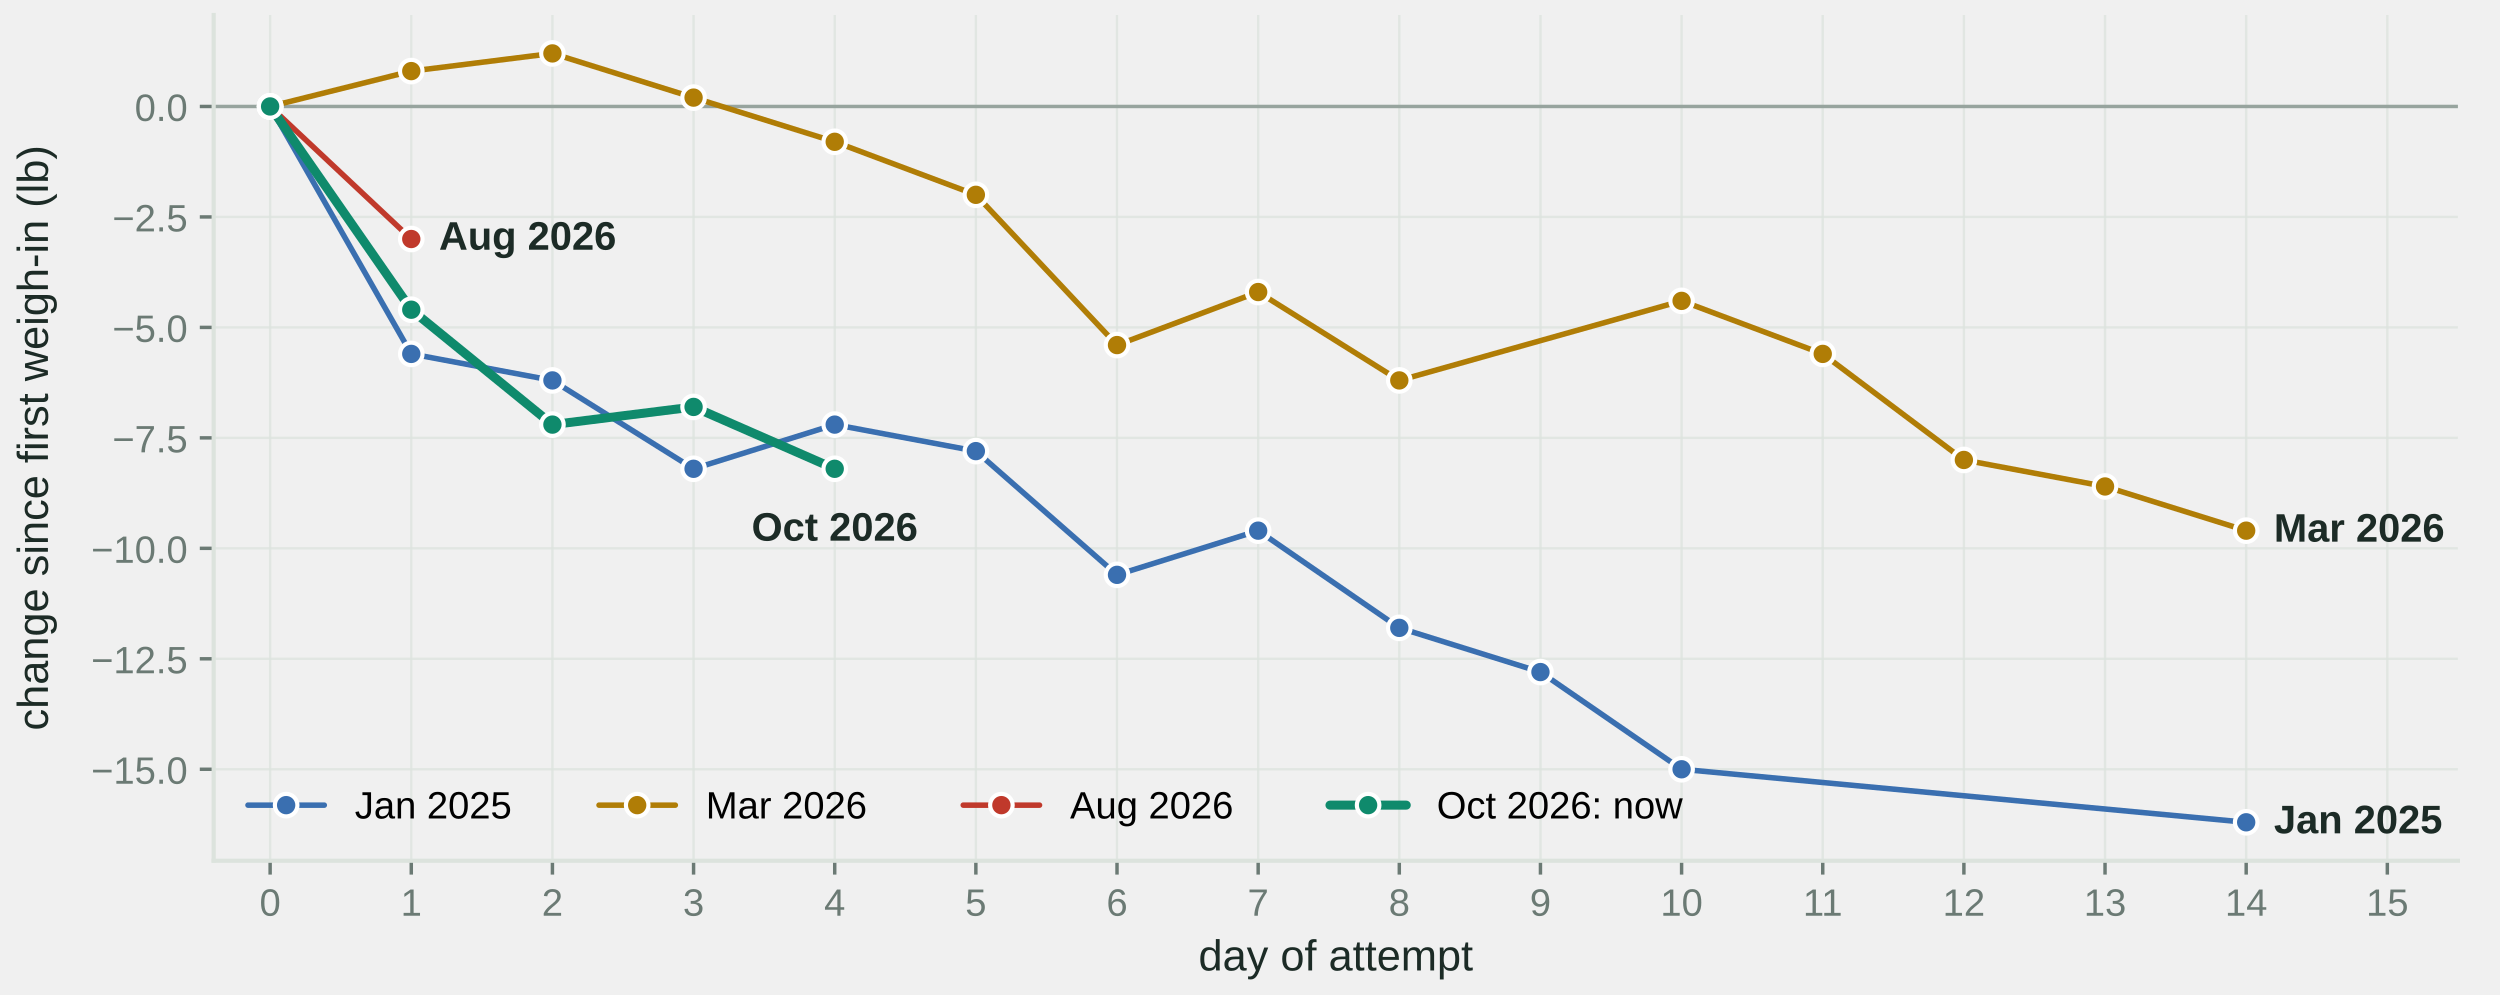
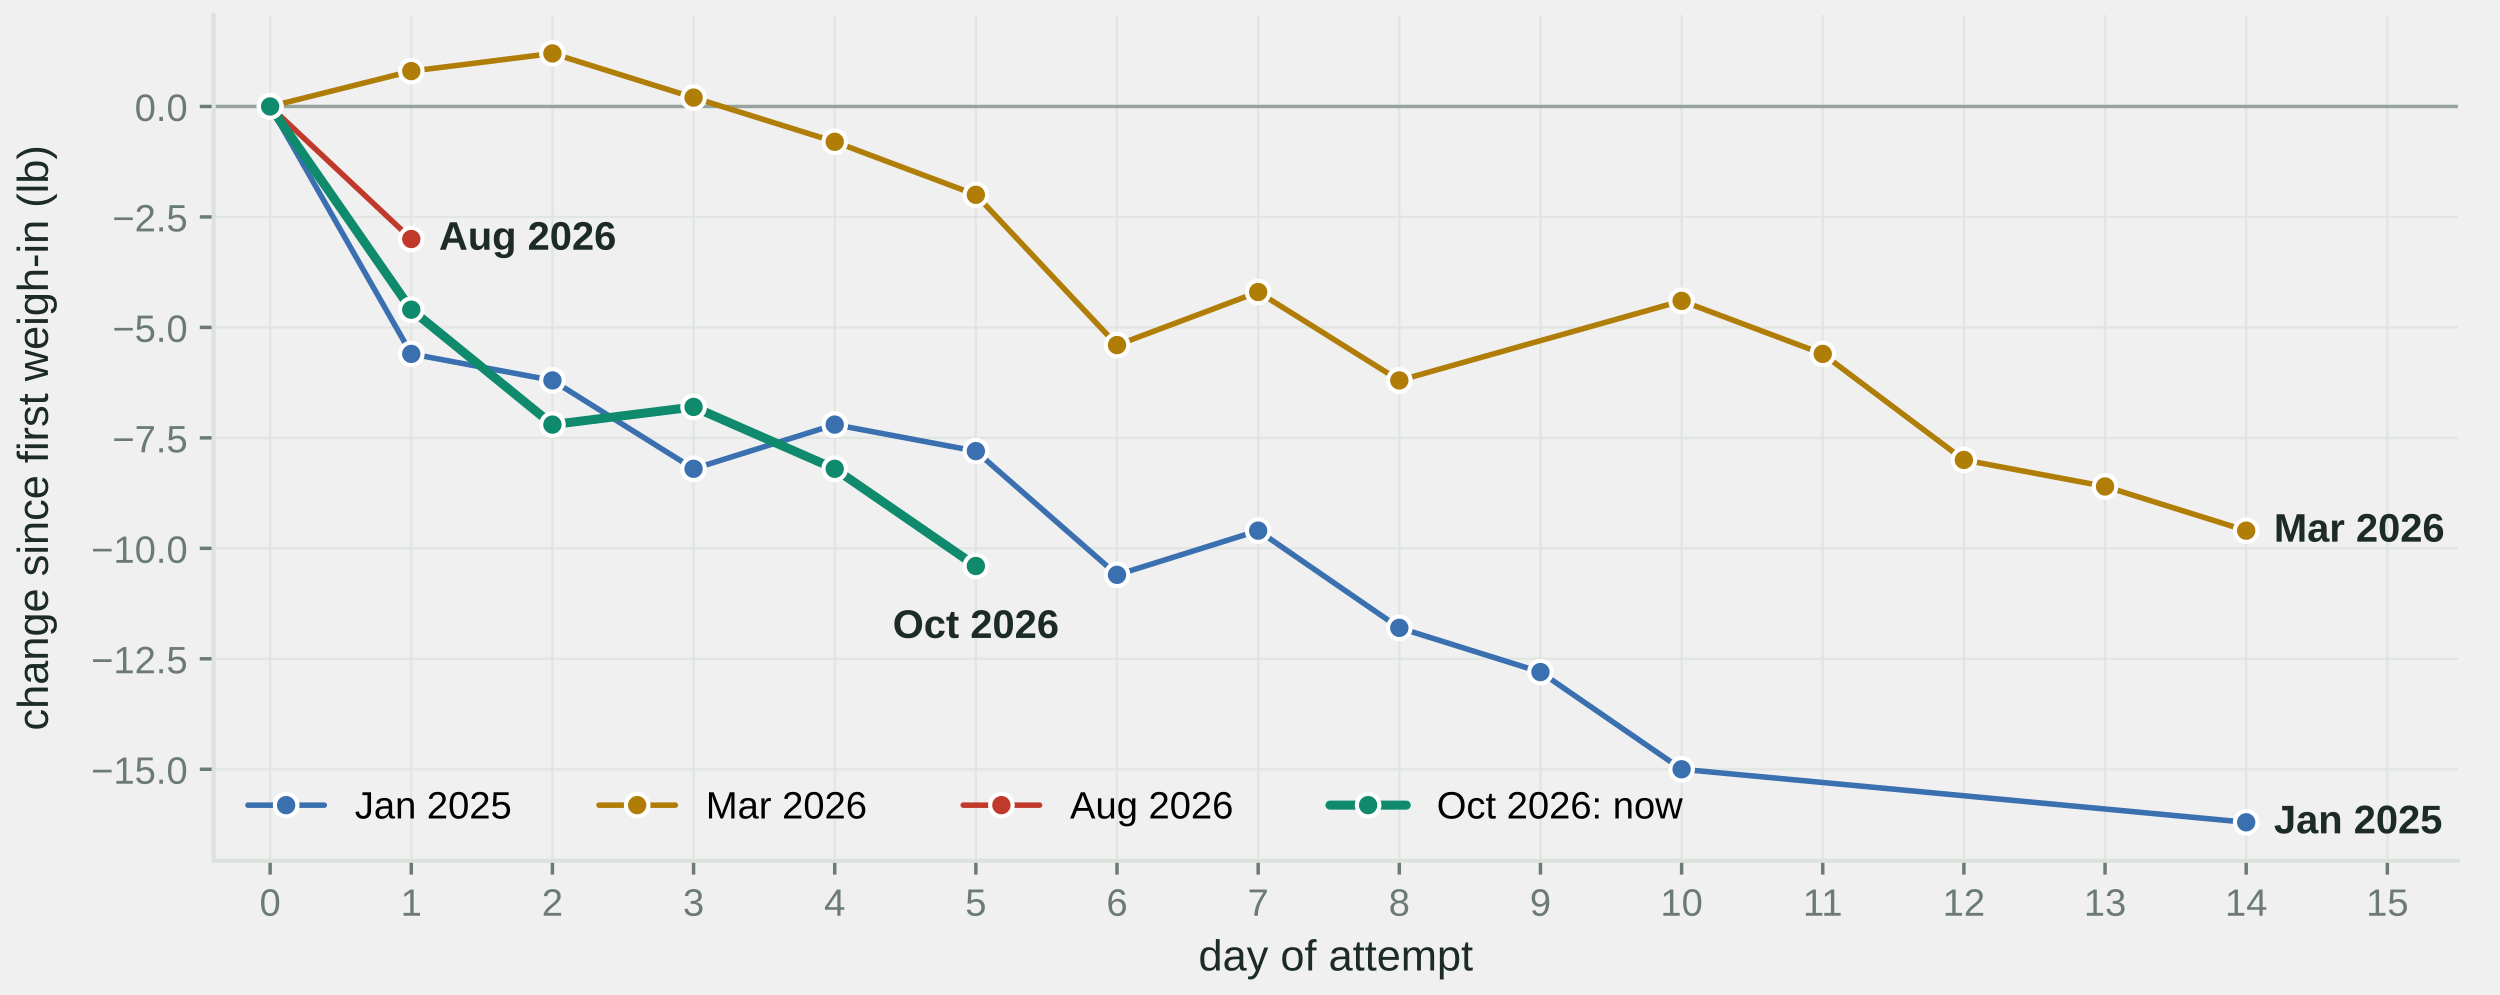
<svg xmlns="http://www.w3.org/2000/svg" xmlns:xlink="http://www.w3.org/1999/xlink" width="721.049pt" height="286.82pt" viewBox="0 0 721.049 286.82" version="1.1">
  <defs>
    <style type="text/css">*{stroke-linejoin: round; stroke-linecap: butt}</style>
  </defs>
  <g id="figure_1">
    <g id="patch_1">
      <path d="M 0 286.82  L 721.049 286.82  L 721.049 0  L 0 0  L 0 286.82  z " style="fill: none" />
    </g>
    <g id="axes_1">
      <g id="patch_2">
        <path d="M 61.627 248.256  L 708.908 248.256  L 708.908 4.32  L 61.627 4.32  L 61.627 248.256  z " style="fill: none" />
      </g>
      <g id="matplotlib.axis_1">
        <g id="xtick_1">
          <g id="line2d_1">
-             <path d="M 77.911 248.256  L 77.911 4.32  " clip-path="url(#pa3b1dbcf30)" style="fill: none; stroke: #dce3dd; stroke-opacity: 0.75; stroke-width: 0.7; stroke-linecap: round" />
+             <path d="M 77.911 248.256  L 77.911 4.32  " clip-path="url(#padc3a0ca3f)" style="fill: none; stroke: #dce3dd; stroke-opacity: 0.75; stroke-width: 0.7; stroke-linecap: round" />
          </g>
          <g id="line2d_2">
            <defs>
-               <path id="ma26872010e" d="M 0 0  L 0 4  " style="stroke: #6b7a74" />
+               <path id="mbf5a5abde0" d="M 0 0  L 0 4  " style="stroke: #6b7a74" />
            </defs>
            <g>
-               <use xlink:href="#ma26872010e" x="77.911" y="248.256" style="fill: #6b7a74; stroke: #6b7a74" />
+               <use xlink:href="#mbf5a5abde0" x="77.911" y="248.256" style="fill: #6b7a74; stroke: #6b7a74" />
            </g>
          </g>
          <g id="text_1">
            <text style="font-size: 11px; font-family: 'Source Sans Pro', 'Source Sans 3', 'Helvetica Neue', 'Arial', 'DejaVu Sans', sans-serif; text-anchor: middle; fill: #6b7a74" x="77.911" y="264.114" transform="rotate(-0 77.91127 264.1143)">0</text>
          </g>
        </g>
        <g id="xtick_2">
          <g id="line2d_3">
-             <path d="M 118.621 248.256  L 118.621 4.32  " clip-path="url(#pa3b1dbcf30)" style="fill: none; stroke: #dce3dd; stroke-opacity: 0.75; stroke-width: 0.7; stroke-linecap: round" />
+             <path d="M 118.621 248.256  L 118.621 4.32  " clip-path="url(#padc3a0ca3f)" style="fill: none; stroke: #dce3dd; stroke-opacity: 0.75; stroke-width: 0.7; stroke-linecap: round" />
          </g>
          <g id="line2d_4">
            <g>
-               <use xlink:href="#ma26872010e" x="118.621" y="248.256" style="fill: #6b7a74; stroke: #6b7a74" />
+               <use xlink:href="#mbf5a5abde0" x="118.621" y="248.256" style="fill: #6b7a74; stroke: #6b7a74" />
            </g>
          </g>
          <g id="text_2">
            <text style="font-size: 11px; font-family: 'Source Sans Pro', 'Source Sans 3', 'Helvetica Neue', 'Arial', 'DejaVu Sans', sans-serif; text-anchor: middle; fill: #6b7a74" x="118.621" y="264.114" transform="rotate(-0 118.6207 264.1143)">1</text>
          </g>
        </g>
        <g id="xtick_3">
          <g id="line2d_5">
-             <path d="M 159.33 248.256  L 159.33 4.32  " clip-path="url(#pa3b1dbcf30)" style="fill: none; stroke: #dce3dd; stroke-opacity: 0.75; stroke-width: 0.7; stroke-linecap: round" />
+             <path d="M 159.33 248.256  L 159.33 4.32  " clip-path="url(#padc3a0ca3f)" style="fill: none; stroke: #dce3dd; stroke-opacity: 0.75; stroke-width: 0.7; stroke-linecap: round" />
          </g>
          <g id="line2d_6">
            <g>
-               <use xlink:href="#ma26872010e" x="159.33" y="248.256" style="fill: #6b7a74; stroke: #6b7a74" />
+               <use xlink:href="#mbf5a5abde0" x="159.33" y="248.256" style="fill: #6b7a74; stroke: #6b7a74" />
            </g>
          </g>
          <g id="text_3">
            <text style="font-size: 11px; font-family: 'Source Sans Pro', 'Source Sans 3', 'Helvetica Neue', 'Arial', 'DejaVu Sans', sans-serif; text-anchor: middle; fill: #6b7a74" x="159.33" y="264.114" transform="rotate(-0 159.3301 264.1143)">2</text>
          </g>
        </g>
        <g id="xtick_4">
          <g id="line2d_7">
-             <path d="M 200.04 248.256  L 200.04 4.32  " clip-path="url(#pa3b1dbcf30)" style="fill: none; stroke: #dce3dd; stroke-opacity: 0.75; stroke-width: 0.7; stroke-linecap: round" />
+             <path d="M 200.04 248.256  L 200.04 4.32  " clip-path="url(#padc3a0ca3f)" style="fill: none; stroke: #dce3dd; stroke-opacity: 0.75; stroke-width: 0.7; stroke-linecap: round" />
          </g>
          <g id="line2d_8">
            <g>
-               <use xlink:href="#ma26872010e" x="200.04" y="248.256" style="fill: #6b7a74; stroke: #6b7a74" />
+               <use xlink:href="#mbf5a5abde0" x="200.04" y="248.256" style="fill: #6b7a74; stroke: #6b7a74" />
            </g>
          </g>
          <g id="text_4">
            <text style="font-size: 11px; font-family: 'Source Sans Pro', 'Source Sans 3', 'Helvetica Neue', 'Arial', 'DejaVu Sans', sans-serif; text-anchor: middle; fill: #6b7a74" x="200.04" y="264.114" transform="rotate(-0 200.0396 264.1143)">3</text>
          </g>
        </g>
        <g id="xtick_5">
          <g id="line2d_9">
-             <path d="M 240.749 248.256  L 240.749 4.32  " clip-path="url(#pa3b1dbcf30)" style="fill: none; stroke: #dce3dd; stroke-opacity: 0.75; stroke-width: 0.7; stroke-linecap: round" />
+             <path d="M 240.749 248.256  L 240.749 4.32  " clip-path="url(#padc3a0ca3f)" style="fill: none; stroke: #dce3dd; stroke-opacity: 0.75; stroke-width: 0.7; stroke-linecap: round" />
          </g>
          <g id="line2d_10">
            <g>
-               <use xlink:href="#ma26872010e" x="240.749" y="248.256" style="fill: #6b7a74; stroke: #6b7a74" />
+               <use xlink:href="#mbf5a5abde0" x="240.749" y="248.256" style="fill: #6b7a74; stroke: #6b7a74" />
            </g>
          </g>
          <g id="text_5">
            <text style="font-size: 11px; font-family: 'Source Sans Pro', 'Source Sans 3', 'Helvetica Neue', 'Arial', 'DejaVu Sans', sans-serif; text-anchor: middle; fill: #6b7a74" x="240.749" y="264.114" transform="rotate(-0 240.749 264.1143)">4</text>
          </g>
        </g>
        <g id="xtick_6">
          <g id="line2d_11">
-             <path d="M 281.458 248.256  L 281.458 4.32  " clip-path="url(#pa3b1dbcf30)" style="fill: none; stroke: #dce3dd; stroke-opacity: 0.75; stroke-width: 0.7; stroke-linecap: round" />
+             <path d="M 281.458 248.256  L 281.458 4.32  " clip-path="url(#padc3a0ca3f)" style="fill: none; stroke: #dce3dd; stroke-opacity: 0.75; stroke-width: 0.7; stroke-linecap: round" />
          </g>
          <g id="line2d_12">
            <g>
-               <use xlink:href="#ma26872010e" x="281.458" y="248.256" style="fill: #6b7a74; stroke: #6b7a74" />
+               <use xlink:href="#mbf5a5abde0" x="281.458" y="248.256" style="fill: #6b7a74; stroke: #6b7a74" />
            </g>
          </g>
          <g id="text_6">
            <text style="font-size: 11px; font-family: 'Source Sans Pro', 'Source Sans 3', 'Helvetica Neue', 'Arial', 'DejaVu Sans', sans-serif; text-anchor: middle; fill: #6b7a74" x="281.458" y="264.114" transform="rotate(-0 281.4584 264.1143)">5</text>
          </g>
        </g>
        <g id="xtick_7">
          <g id="line2d_13">
-             <path d="M 322.168 248.256  L 322.168 4.32  " clip-path="url(#pa3b1dbcf30)" style="fill: none; stroke: #dce3dd; stroke-opacity: 0.75; stroke-width: 0.7; stroke-linecap: round" />
+             <path d="M 322.168 248.256  L 322.168 4.32  " clip-path="url(#padc3a0ca3f)" style="fill: none; stroke: #dce3dd; stroke-opacity: 0.75; stroke-width: 0.7; stroke-linecap: round" />
          </g>
          <g id="line2d_14">
            <g>
-               <use xlink:href="#ma26872010e" x="322.168" y="248.256" style="fill: #6b7a74; stroke: #6b7a74" />
+               <use xlink:href="#mbf5a5abde0" x="322.168" y="248.256" style="fill: #6b7a74; stroke: #6b7a74" />
            </g>
          </g>
          <g id="text_7">
            <text style="font-size: 11px; font-family: 'Source Sans Pro', 'Source Sans 3', 'Helvetica Neue', 'Arial', 'DejaVu Sans', sans-serif; text-anchor: middle; fill: #6b7a74" x="322.168" y="264.114" transform="rotate(-0 322.1679 264.1143)">6</text>
          </g>
        </g>
        <g id="xtick_8">
          <g id="line2d_15">
-             <path d="M 362.877 248.256  L 362.877 4.32  " clip-path="url(#pa3b1dbcf30)" style="fill: none; stroke: #dce3dd; stroke-opacity: 0.75; stroke-width: 0.7; stroke-linecap: round" />
+             <path d="M 362.877 248.256  L 362.877 4.32  " clip-path="url(#padc3a0ca3f)" style="fill: none; stroke: #dce3dd; stroke-opacity: 0.75; stroke-width: 0.7; stroke-linecap: round" />
          </g>
          <g id="line2d_16">
            <g>
-               <use xlink:href="#ma26872010e" x="362.877" y="248.256" style="fill: #6b7a74; stroke: #6b7a74" />
+               <use xlink:href="#mbf5a5abde0" x="362.877" y="248.256" style="fill: #6b7a74; stroke: #6b7a74" />
            </g>
          </g>
          <g id="text_8">
            <text style="font-size: 11px; font-family: 'Source Sans Pro', 'Source Sans 3', 'Helvetica Neue', 'Arial', 'DejaVu Sans', sans-serif; text-anchor: middle; fill: #6b7a74" x="362.877" y="264.114" transform="rotate(-0 362.8773 264.1143)">7</text>
          </g>
        </g>
        <g id="xtick_9">
          <g id="line2d_17">
-             <path d="M 403.587 248.256  L 403.587 4.32  " clip-path="url(#pa3b1dbcf30)" style="fill: none; stroke: #dce3dd; stroke-opacity: 0.75; stroke-width: 0.7; stroke-linecap: round" />
+             <path d="M 403.587 248.256  L 403.587 4.32  " clip-path="url(#padc3a0ca3f)" style="fill: none; stroke: #dce3dd; stroke-opacity: 0.75; stroke-width: 0.7; stroke-linecap: round" />
          </g>
          <g id="line2d_18">
            <g>
-               <use xlink:href="#ma26872010e" x="403.587" y="248.256" style="fill: #6b7a74; stroke: #6b7a74" />
+               <use xlink:href="#mbf5a5abde0" x="403.587" y="248.256" style="fill: #6b7a74; stroke: #6b7a74" />
            </g>
          </g>
          <g id="text_9">
            <text style="font-size: 11px; font-family: 'Source Sans Pro', 'Source Sans 3', 'Helvetica Neue', 'Arial', 'DejaVu Sans', sans-serif; text-anchor: middle; fill: #6b7a74" x="403.587" y="264.114" transform="rotate(-0 403.5867 264.1143)">8</text>
          </g>
        </g>
        <g id="xtick_10">
          <g id="line2d_19">
-             <path d="M 444.296 248.256  L 444.296 4.32  " clip-path="url(#pa3b1dbcf30)" style="fill: none; stroke: #dce3dd; stroke-opacity: 0.75; stroke-width: 0.7; stroke-linecap: round" />
+             <path d="M 444.296 248.256  L 444.296 4.32  " clip-path="url(#padc3a0ca3f)" style="fill: none; stroke: #dce3dd; stroke-opacity: 0.75; stroke-width: 0.7; stroke-linecap: round" />
          </g>
          <g id="line2d_20">
            <g>
-               <use xlink:href="#ma26872010e" x="444.296" y="248.256" style="fill: #6b7a74; stroke: #6b7a74" />
+               <use xlink:href="#mbf5a5abde0" x="444.296" y="248.256" style="fill: #6b7a74; stroke: #6b7a74" />
            </g>
          </g>
          <g id="text_10">
            <text style="font-size: 11px; font-family: 'Source Sans Pro', 'Source Sans 3', 'Helvetica Neue', 'Arial', 'DejaVu Sans', sans-serif; text-anchor: middle; fill: #6b7a74" x="444.296" y="264.114" transform="rotate(-0 444.2962 264.1143)">9</text>
          </g>
        </g>
        <g id="xtick_11">
          <g id="line2d_21">
-             <path d="M 485.006 248.256  L 485.006 4.32  " clip-path="url(#pa3b1dbcf30)" style="fill: none; stroke: #dce3dd; stroke-opacity: 0.75; stroke-width: 0.7; stroke-linecap: round" />
+             <path d="M 485.006 248.256  L 485.006 4.32  " clip-path="url(#padc3a0ca3f)" style="fill: none; stroke: #dce3dd; stroke-opacity: 0.75; stroke-width: 0.7; stroke-linecap: round" />
          </g>
          <g id="line2d_22">
            <g>
-               <use xlink:href="#ma26872010e" x="485.006" y="248.256" style="fill: #6b7a74; stroke: #6b7a74" />
+               <use xlink:href="#mbf5a5abde0" x="485.006" y="248.256" style="fill: #6b7a74; stroke: #6b7a74" />
            </g>
          </g>
          <g id="text_11">
            <text style="font-size: 11px; font-family: 'Source Sans Pro', 'Source Sans 3', 'Helvetica Neue', 'Arial', 'DejaVu Sans', sans-serif; text-anchor: middle; fill: #6b7a74" x="485.006" y="264.114" transform="rotate(-0 485.0056 264.1143)">10</text>
          </g>
        </g>
        <g id="xtick_12">
          <g id="line2d_23">
-             <path d="M 525.715 248.256  L 525.715 4.32  " clip-path="url(#pa3b1dbcf30)" style="fill: none; stroke: #dce3dd; stroke-opacity: 0.75; stroke-width: 0.7; stroke-linecap: round" />
+             <path d="M 525.715 248.256  L 525.715 4.32  " clip-path="url(#padc3a0ca3f)" style="fill: none; stroke: #dce3dd; stroke-opacity: 0.75; stroke-width: 0.7; stroke-linecap: round" />
          </g>
          <g id="line2d_24">
            <g>
-               <use xlink:href="#ma26872010e" x="525.715" y="248.256" style="fill: #6b7a74; stroke: #6b7a74" />
+               <use xlink:href="#mbf5a5abde0" x="525.715" y="248.256" style="fill: #6b7a74; stroke: #6b7a74" />
            </g>
          </g>
          <g id="text_12">
            <text style="font-size: 11px; font-family: 'Source Sans Pro', 'Source Sans 3', 'Helvetica Neue', 'Arial', 'DejaVu Sans', sans-serif; text-anchor: middle; fill: #6b7a74" x="525.715" y="264.114" transform="rotate(-0 525.715 264.1143)">11</text>
          </g>
        </g>
        <g id="xtick_13">
          <g id="line2d_25">
-             <path d="M 566.424 248.256  L 566.424 4.32  " clip-path="url(#pa3b1dbcf30)" style="fill: none; stroke: #dce3dd; stroke-opacity: 0.75; stroke-width: 0.7; stroke-linecap: round" />
+             <path d="M 566.424 248.256  L 566.424 4.32  " clip-path="url(#padc3a0ca3f)" style="fill: none; stroke: #dce3dd; stroke-opacity: 0.75; stroke-width: 0.7; stroke-linecap: round" />
          </g>
          <g id="line2d_26">
            <g>
-               <use xlink:href="#ma26872010e" x="566.424" y="248.256" style="fill: #6b7a74; stroke: #6b7a74" />
+               <use xlink:href="#mbf5a5abde0" x="566.424" y="248.256" style="fill: #6b7a74; stroke: #6b7a74" />
            </g>
          </g>
          <g id="text_13">
            <text style="font-size: 11px; font-family: 'Source Sans Pro', 'Source Sans 3', 'Helvetica Neue', 'Arial', 'DejaVu Sans', sans-serif; text-anchor: middle; fill: #6b7a74" x="566.424" y="264.114" transform="rotate(-0 566.4245 264.1143)">12</text>
          </g>
        </g>
        <g id="xtick_14">
          <g id="line2d_27">
-             <path d="M 607.134 248.256  L 607.134 4.32  " clip-path="url(#pa3b1dbcf30)" style="fill: none; stroke: #dce3dd; stroke-opacity: 0.75; stroke-width: 0.7; stroke-linecap: round" />
+             <path d="M 607.134 248.256  L 607.134 4.32  " clip-path="url(#padc3a0ca3f)" style="fill: none; stroke: #dce3dd; stroke-opacity: 0.75; stroke-width: 0.7; stroke-linecap: round" />
          </g>
          <g id="line2d_28">
            <g>
-               <use xlink:href="#ma26872010e" x="607.134" y="248.256" style="fill: #6b7a74; stroke: #6b7a74" />
+               <use xlink:href="#mbf5a5abde0" x="607.134" y="248.256" style="fill: #6b7a74; stroke: #6b7a74" />
            </g>
          </g>
          <g id="text_14">
            <text style="font-size: 11px; font-family: 'Source Sans Pro', 'Source Sans 3', 'Helvetica Neue', 'Arial', 'DejaVu Sans', sans-serif; text-anchor: middle; fill: #6b7a74" x="607.134" y="264.114" transform="rotate(-0 607.1339 264.1143)">13</text>
          </g>
        </g>
        <g id="xtick_15">
          <g id="line2d_29">
-             <path d="M 647.843 248.256  L 647.843 4.32  " clip-path="url(#pa3b1dbcf30)" style="fill: none; stroke: #dce3dd; stroke-opacity: 0.75; stroke-width: 0.7; stroke-linecap: round" />
+             <path d="M 647.843 248.256  L 647.843 4.32  " clip-path="url(#padc3a0ca3f)" style="fill: none; stroke: #dce3dd; stroke-opacity: 0.75; stroke-width: 0.7; stroke-linecap: round" />
          </g>
          <g id="line2d_30">
            <g>
-               <use xlink:href="#ma26872010e" x="647.843" y="248.256" style="fill: #6b7a74; stroke: #6b7a74" />
+               <use xlink:href="#mbf5a5abde0" x="647.843" y="248.256" style="fill: #6b7a74; stroke: #6b7a74" />
            </g>
          </g>
          <g id="text_15">
            <text style="font-size: 11px; font-family: 'Source Sans Pro', 'Source Sans 3', 'Helvetica Neue', 'Arial', 'DejaVu Sans', sans-serif; text-anchor: middle; fill: #6b7a74" x="647.843" y="264.114" transform="rotate(-0 647.8433 264.1143)">14</text>
          </g>
        </g>
        <g id="xtick_16">
          <g id="line2d_31">
-             <path d="M 688.553 248.256  L 688.553 4.32  " clip-path="url(#pa3b1dbcf30)" style="fill: none; stroke: #dce3dd; stroke-opacity: 0.75; stroke-width: 0.7; stroke-linecap: round" />
+             <path d="M 688.553 248.256  L 688.553 4.32  " clip-path="url(#padc3a0ca3f)" style="fill: none; stroke: #dce3dd; stroke-opacity: 0.75; stroke-width: 0.7; stroke-linecap: round" />
          </g>
          <g id="line2d_32">
            <g>
-               <use xlink:href="#ma26872010e" x="688.553" y="248.256" style="fill: #6b7a74; stroke: #6b7a74" />
+               <use xlink:href="#mbf5a5abde0" x="688.553" y="248.256" style="fill: #6b7a74; stroke: #6b7a74" />
            </g>
          </g>
          <g id="text_16">
            <text style="font-size: 11px; font-family: 'Source Sans Pro', 'Source Sans 3', 'Helvetica Neue', 'Arial', 'DejaVu Sans', sans-serif; text-anchor: middle; fill: #6b7a74" x="688.553" y="264.114" transform="rotate(-0 688.5528 264.1143)">15</text>
          </g>
        </g>
        <g id="text_17">
          <text style="font-size: 12.5px; font-family: 'Source Sans Pro', 'Source Sans 3', 'Helvetica Neue', 'Arial', 'DejaVu Sans', sans-serif; text-anchor: middle; fill: #1c2b26" x="385.267" y="279.9" transform="rotate(-0 385.2675 279.9)">day of attempt</text>
        </g>
      </g>
      <g id="matplotlib.axis_2">
        <g id="ytick_1">
          <g id="line2d_33">
-             <path d="M 61.627 221.874  L 708.908 221.874  " clip-path="url(#pa3b1dbcf30)" style="fill: none; stroke: #dce3dd; stroke-opacity: 0.75; stroke-width: 0.7; stroke-linecap: round" />
+             <path d="M 61.627 221.874  L 708.908 221.874  " clip-path="url(#padc3a0ca3f)" style="fill: none; stroke: #dce3dd; stroke-opacity: 0.75; stroke-width: 0.7; stroke-linecap: round" />
          </g>
          <g id="line2d_34">
            <defs>
-               <path id="meafe758836" d="M 0 0  L -4 0  " style="stroke: #6b7a74" />
+               <path id="m80c09d50f1" d="M 0 0  L -4 0  " style="stroke: #6b7a74" />
            </defs>
            <g>
-               <use xlink:href="#meafe758836" x="61.627" y="221.874" style="fill: #6b7a74; stroke: #6b7a74" />
+               <use xlink:href="#m80c09d50f1" x="61.627" y="221.874" style="fill: #6b7a74; stroke: #6b7a74" />
            </g>
          </g>
          <g id="text_18">
            <text style="font-size: 11px; font-family: 'Source Sans Pro', 'Source Sans 3', 'Helvetica Neue', 'Arial', 'DejaVu Sans', sans-serif; text-anchor: end; fill: #6b7a74" x="54.127" y="226.053" transform="rotate(-0 54.1275 226.0533)">−15.0</text>
          </g>
        </g>
        <g id="ytick_2">
          <g id="line2d_35">
-             <path d="M 61.627 190.012  L 708.908 190.012  " clip-path="url(#pa3b1dbcf30)" style="fill: none; stroke: #dce3dd; stroke-opacity: 0.75; stroke-width: 0.7; stroke-linecap: round" />
+             <path d="M 61.627 190.012  L 708.908 190.012  " clip-path="url(#padc3a0ca3f)" style="fill: none; stroke: #dce3dd; stroke-opacity: 0.75; stroke-width: 0.7; stroke-linecap: round" />
          </g>
          <g id="line2d_36">
            <g>
-               <use xlink:href="#meafe758836" x="61.627" y="190.012" style="fill: #6b7a74; stroke: #6b7a74" />
+               <use xlink:href="#m80c09d50f1" x="61.627" y="190.012" style="fill: #6b7a74; stroke: #6b7a74" />
            </g>
          </g>
          <g id="text_19">
            <text style="font-size: 11px; font-family: 'Source Sans Pro', 'Source Sans 3', 'Helvetica Neue', 'Arial', 'DejaVu Sans', sans-serif; text-anchor: end; fill: #6b7a74" x="54.127" y="194.191" transform="rotate(-0 54.1275 194.1913)">−12.5</text>
          </g>
        </g>
        <g id="ytick_3">
          <g id="line2d_37">
-             <path d="M 61.627 158.15  L 708.908 158.15  " clip-path="url(#pa3b1dbcf30)" style="fill: none; stroke: #dce3dd; stroke-opacity: 0.75; stroke-width: 0.7; stroke-linecap: round" />
+             <path d="M 61.627 158.15  L 708.908 158.15  " clip-path="url(#padc3a0ca3f)" style="fill: none; stroke: #dce3dd; stroke-opacity: 0.75; stroke-width: 0.7; stroke-linecap: round" />
          </g>
          <g id="line2d_38">
            <g>
-               <use xlink:href="#meafe758836" x="61.627" y="158.15" style="fill: #6b7a74; stroke: #6b7a74" />
+               <use xlink:href="#m80c09d50f1" x="61.627" y="158.15" style="fill: #6b7a74; stroke: #6b7a74" />
            </g>
          </g>
          <g id="text_20">
            <text style="font-size: 11px; font-family: 'Source Sans Pro', 'Source Sans 3', 'Helvetica Neue', 'Arial', 'DejaVu Sans', sans-serif; text-anchor: end; fill: #6b7a74" x="54.127" y="162.329" transform="rotate(-0 54.1275 162.3292)">−10.0</text>
          </g>
        </g>
        <g id="ytick_4">
          <g id="line2d_39">
-             <path d="M 61.627 126.288  L 708.908 126.288  " clip-path="url(#pa3b1dbcf30)" style="fill: none; stroke: #dce3dd; stroke-opacity: 0.75; stroke-width: 0.7; stroke-linecap: round" />
+             <path d="M 61.627 126.288  L 708.908 126.288  " clip-path="url(#padc3a0ca3f)" style="fill: none; stroke: #dce3dd; stroke-opacity: 0.75; stroke-width: 0.7; stroke-linecap: round" />
          </g>
          <g id="line2d_40">
            <g>
-               <use xlink:href="#meafe758836" x="61.627" y="126.288" style="fill: #6b7a74; stroke: #6b7a74" />
+               <use xlink:href="#m80c09d50f1" x="61.627" y="126.288" style="fill: #6b7a74; stroke: #6b7a74" />
            </g>
          </g>
          <g id="text_21">
            <text style="font-size: 11px; font-family: 'Source Sans Pro', 'Source Sans 3', 'Helvetica Neue', 'Arial', 'DejaVu Sans', sans-serif; text-anchor: end; fill: #6b7a74" x="54.127" y="130.467" transform="rotate(-0 54.1275 130.4671)">−7.5</text>
          </g>
        </g>
        <g id="ytick_5">
          <g id="line2d_41">
-             <path d="M 61.627 94.426  L 708.908 94.426  " clip-path="url(#pa3b1dbcf30)" style="fill: none; stroke: #dce3dd; stroke-opacity: 0.75; stroke-width: 0.7; stroke-linecap: round" />
+             <path d="M 61.627 94.426  L 708.908 94.426  " clip-path="url(#padc3a0ca3f)" style="fill: none; stroke: #dce3dd; stroke-opacity: 0.75; stroke-width: 0.7; stroke-linecap: round" />
          </g>
          <g id="line2d_42">
            <g>
-               <use xlink:href="#meafe758836" x="61.627" y="94.426" style="fill: #6b7a74; stroke: #6b7a74" />
+               <use xlink:href="#m80c09d50f1" x="61.627" y="94.426" style="fill: #6b7a74; stroke: #6b7a74" />
            </g>
          </g>
          <g id="text_22">
            <text style="font-size: 11px; font-family: 'Source Sans Pro', 'Source Sans 3', 'Helvetica Neue', 'Arial', 'DejaVu Sans', sans-serif; text-anchor: end; fill: #6b7a74" x="54.127" y="98.605" transform="rotate(-0 54.1275 98.60507)">−5.0</text>
          </g>
        </g>
        <g id="ytick_6">
          <g id="line2d_43">
-             <path d="M 61.627 62.564  L 708.908 62.564  " clip-path="url(#pa3b1dbcf30)" style="fill: none; stroke: #dce3dd; stroke-opacity: 0.75; stroke-width: 0.7; stroke-linecap: round" />
+             <path d="M 61.627 62.564  L 708.908 62.564  " clip-path="url(#padc3a0ca3f)" style="fill: none; stroke: #dce3dd; stroke-opacity: 0.75; stroke-width: 0.7; stroke-linecap: round" />
          </g>
          <g id="line2d_44">
            <g>
-               <use xlink:href="#meafe758836" x="61.627" y="62.564" style="fill: #6b7a74; stroke: #6b7a74" />
+               <use xlink:href="#m80c09d50f1" x="61.627" y="62.564" style="fill: #6b7a74; stroke: #6b7a74" />
            </g>
          </g>
          <g id="text_23">
            <text style="font-size: 11px; font-family: 'Source Sans Pro', 'Source Sans 3', 'Helvetica Neue', 'Arial', 'DejaVu Sans', sans-serif; text-anchor: end; fill: #6b7a74" x="54.127" y="66.743" transform="rotate(-0 54.1275 66.743)">−2.5</text>
          </g>
        </g>
        <g id="ytick_7">
          <g id="line2d_45">
-             <path d="M 61.627 30.702  L 708.908 30.702  " clip-path="url(#pa3b1dbcf30)" style="fill: none; stroke: #dce3dd; stroke-opacity: 0.75; stroke-width: 0.7; stroke-linecap: round" />
+             <path d="M 61.627 30.702  L 708.908 30.702  " clip-path="url(#padc3a0ca3f)" style="fill: none; stroke: #dce3dd; stroke-opacity: 0.75; stroke-width: 0.7; stroke-linecap: round" />
          </g>
          <g id="line2d_46">
            <g>
-               <use xlink:href="#meafe758836" x="61.627" y="30.702" style="fill: #6b7a74; stroke: #6b7a74" />
+               <use xlink:href="#m80c09d50f1" x="61.627" y="30.702" style="fill: #6b7a74; stroke: #6b7a74" />
            </g>
          </g>
          <g id="text_24">
            <text style="font-size: 11px; font-family: 'Source Sans Pro', 'Source Sans 3', 'Helvetica Neue', 'Arial', 'DejaVu Sans', sans-serif; text-anchor: end; fill: #6b7a74" x="54.127" y="34.881" transform="rotate(-0 54.1275 34.88093)">0.0</text>
          </g>
        </g>
        <g id="text_25">
          <text style="font-size: 12.5px; font-family: 'Source Sans Pro', 'Source Sans 3', 'Helvetica Neue', 'Arial', 'DejaVu Sans', sans-serif; text-anchor: middle; fill: #1c2b26" x="13.818" y="126.288" transform="rotate(-90 13.81805 126.288)">change since first weigh-in (lb)</text>
        </g>
      </g>
      <g id="line2d_47">
-         <path d="M 61.627 30.702  L 708.908 30.702  " clip-path="url(#pa3b1dbcf30)" style="fill: none; stroke: #97a49e; stroke-linecap: round" />
+         <path d="M 61.627 30.702  L 708.908 30.702  " clip-path="url(#padc3a0ca3f)" style="fill: none; stroke: #97a49e; stroke-linecap: round" />
      </g>
      <g id="patch_3">
        <path d="M 61.627 248.256  L 61.627 4.32  " style="fill: none; stroke: #dce3dd; stroke-width: 1.2; stroke-linejoin: miter; stroke-linecap: square" />
      </g>
      <g id="patch_4">
        <path d="M 61.627 248.256  L 708.908 248.256  " style="fill: none; stroke: #dce3dd; stroke-width: 1.2; stroke-linejoin: miter; stroke-linecap: square" />
      </g>
      <g id="text_26">
        <text style="font-weight: 700; font-size: 11.5px; font-family: 'Source Sans Pro', 'Source Sans 3', 'Helvetica Neue', 'Arial', 'DejaVu Sans', sans-serif; text-anchor: start; fill: #1c2b26" x="655.843" y="240.341" transform="rotate(-0 655.8433 240.3413)">Jan 2025</text>
      </g>
      <g id="text_27">
        <text style="font-weight: 700; font-size: 11.5px; font-family: 'Source Sans Pro', 'Source Sans 3', 'Helvetica Neue', 'Arial', 'DejaVu Sans', sans-serif; text-anchor: start; fill: #1c2b26" x="655.843" y="156.225" transform="rotate(-0 655.8433 156.2254)">Mar 2026</text>
      </g>
      <g id="text_28">
        <text style="font-weight: 700; font-size: 11.5px; font-family: 'Source Sans Pro', 'Source Sans 3', 'Helvetica Neue', 'Arial', 'DejaVu Sans', sans-serif; text-anchor: start; fill: #1c2b26" x="126.621" y="72.02" transform="rotate(-0 126.6207 72.01971)">Aug 2026</text>
      </g>
      <g id="text_29">
-         <text style="font-weight: 700; font-size: 11.5px; font-family: 'Source Sans Pro', 'Source Sans 3', 'Helvetica Neue', 'Arial', 'DejaVu Sans', sans-serif; text-anchor: middle; fill: #1c2b26" x="240.749" y="155.948" transform="rotate(-0 240.749 155.9476)">Oct 2026</text>
+         <text style="font-weight: 700; font-size: 11.5px; font-family: 'Source Sans Pro', 'Source Sans 3', 'Helvetica Neue', 'Arial', 'DejaVu Sans', sans-serif; text-anchor: middle; fill: #1c2b26" x="281.458" y="183.986" transform="rotate(-0 281.4584 183.9862)">Oct 2026</text>
      </g>
      <g id="line2d_48">
-         <path d="M 77.911 30.702  L 118.621 102.073  L 159.33 109.72  L 200.04 135.209  L 240.749 122.465  L 281.458 130.111  L 322.168 165.797  L 362.877 153.052  L 403.587 181.091  L 444.296 193.836  L 485.006 221.874  L 647.843 237.168  " clip-path="url(#pa3b1dbcf30)" style="fill: none; stroke: #3a6fb0; stroke-width: 1.6; stroke-linecap: round" />
+         <path d="M 77.911 30.702  L 118.621 102.073  L 159.33 109.72  L 200.04 135.209  L 240.749 122.465  L 281.458 130.111  L 322.168 165.797  L 362.877 153.052  L 403.587 181.091  L 444.296 193.836  L 485.006 221.874  L 647.843 237.168  " clip-path="url(#padc3a0ca3f)" style="fill: none; stroke: #3a6fb0; stroke-width: 1.6; stroke-linecap: round" />
        <defs>
-           <path id="mc8be1ad255" d="M 0 3.25  C 0.862 3.25 1.689 2.908 2.298 2.298  C 2.908 1.689 3.25 0.862 3.25 0  C 3.25 -0.862 2.908 -1.689 2.298 -2.298  C 1.689 -2.908 0.862 -3.25 0 -3.25  C -0.862 -3.25 -1.689 -2.908 -2.298 -2.298  C -2.908 -1.689 -3.25 -0.862 -3.25 0  C -3.25 0.862 -2.908 1.689 -2.298 2.298  C -1.689 2.908 -0.862 3.25 0 3.25  z " style="stroke: #ffffff; stroke-width: 1.2" />
+           <path id="m3f74876f8a" d="M 0 3.25  C 0.862 3.25 1.689 2.908 2.298 2.298  C 2.908 1.689 3.25 0.862 3.25 0  C 3.25 -0.862 2.908 -1.689 2.298 -2.298  C 1.689 -2.908 0.862 -3.25 0 -3.25  C -0.862 -3.25 -1.689 -2.908 -2.298 -2.298  C -2.908 -1.689 -3.25 -0.862 -3.25 0  C -3.25 0.862 -2.908 1.689 -2.298 2.298  C -1.689 2.908 -0.862 3.25 0 3.25  z " style="stroke: #ffffff; stroke-width: 1.2" />
        </defs>
-         <g clip-path="url(#pa3b1dbcf30)">
-           <use xlink:href="#mc8be1ad255" x="77.911" y="30.702" style="fill: #3a6fb0; stroke: #ffffff; stroke-width: 1.2" />
-           <use xlink:href="#mc8be1ad255" x="118.621" y="102.073" style="fill: #3a6fb0; stroke: #ffffff; stroke-width: 1.2" />
-           <use xlink:href="#mc8be1ad255" x="159.33" y="109.72" style="fill: #3a6fb0; stroke: #ffffff; stroke-width: 1.2" />
-           <use xlink:href="#mc8be1ad255" x="200.04" y="135.209" style="fill: #3a6fb0; stroke: #ffffff; stroke-width: 1.2" />
-           <use xlink:href="#mc8be1ad255" x="240.749" y="122.465" style="fill: #3a6fb0; stroke: #ffffff; stroke-width: 1.2" />
-           <use xlink:href="#mc8be1ad255" x="281.458" y="130.111" style="fill: #3a6fb0; stroke: #ffffff; stroke-width: 1.2" />
-           <use xlink:href="#mc8be1ad255" x="322.168" y="165.797" style="fill: #3a6fb0; stroke: #ffffff; stroke-width: 1.2" />
-           <use xlink:href="#mc8be1ad255" x="362.877" y="153.052" style="fill: #3a6fb0; stroke: #ffffff; stroke-width: 1.2" />
-           <use xlink:href="#mc8be1ad255" x="403.587" y="181.091" style="fill: #3a6fb0; stroke: #ffffff; stroke-width: 1.2" />
-           <use xlink:href="#mc8be1ad255" x="444.296" y="193.836" style="fill: #3a6fb0; stroke: #ffffff; stroke-width: 1.2" />
-           <use xlink:href="#mc8be1ad255" x="485.006" y="221.874" style="fill: #3a6fb0; stroke: #ffffff; stroke-width: 1.2" />
-           <use xlink:href="#mc8be1ad255" x="647.843" y="237.168" style="fill: #3a6fb0; stroke: #ffffff; stroke-width: 1.2" />
+         <g clip-path="url(#padc3a0ca3f)">
+           <use xlink:href="#m3f74876f8a" x="77.911" y="30.702" style="fill: #3a6fb0; stroke: #ffffff; stroke-width: 1.2" />
+           <use xlink:href="#m3f74876f8a" x="118.621" y="102.073" style="fill: #3a6fb0; stroke: #ffffff; stroke-width: 1.2" />
+           <use xlink:href="#m3f74876f8a" x="159.33" y="109.72" style="fill: #3a6fb0; stroke: #ffffff; stroke-width: 1.2" />
+           <use xlink:href="#m3f74876f8a" x="200.04" y="135.209" style="fill: #3a6fb0; stroke: #ffffff; stroke-width: 1.2" />
+           <use xlink:href="#m3f74876f8a" x="240.749" y="122.465" style="fill: #3a6fb0; stroke: #ffffff; stroke-width: 1.2" />
+           <use xlink:href="#m3f74876f8a" x="281.458" y="130.111" style="fill: #3a6fb0; stroke: #ffffff; stroke-width: 1.2" />
+           <use xlink:href="#m3f74876f8a" x="322.168" y="165.797" style="fill: #3a6fb0; stroke: #ffffff; stroke-width: 1.2" />
+           <use xlink:href="#m3f74876f8a" x="362.877" y="153.052" style="fill: #3a6fb0; stroke: #ffffff; stroke-width: 1.2" />
+           <use xlink:href="#m3f74876f8a" x="403.587" y="181.091" style="fill: #3a6fb0; stroke: #ffffff; stroke-width: 1.2" />
+           <use xlink:href="#m3f74876f8a" x="444.296" y="193.836" style="fill: #3a6fb0; stroke: #ffffff; stroke-width: 1.2" />
+           <use xlink:href="#m3f74876f8a" x="485.006" y="221.874" style="fill: #3a6fb0; stroke: #ffffff; stroke-width: 1.2" />
+           <use xlink:href="#m3f74876f8a" x="647.843" y="237.168" style="fill: #3a6fb0; stroke: #ffffff; stroke-width: 1.2" />
        </g>
      </g>
      <g id="line2d_49">
-         <path d="M 77.911 30.702  L 118.621 20.506  L 159.33 15.408  L 200.04 28.153  L 240.749 40.898  L 281.458 56.191  L 322.168 99.524  L 362.877 84.23  L 403.587 109.72  L 485.006 86.779  L 525.715 102.073  L 566.424 132.66  L 607.134 140.307  L 647.843 153.052  " clip-path="url(#pa3b1dbcf30)" style="fill: none; stroke: #b07d06; stroke-width: 1.6; stroke-linecap: round" />
+         <path d="M 77.911 30.702  L 118.621 20.506  L 159.33 15.408  L 200.04 28.153  L 240.749 40.898  L 281.458 56.191  L 322.168 99.524  L 362.877 84.23  L 403.587 109.72  L 485.006 86.779  L 525.715 102.073  L 566.424 132.66  L 607.134 140.307  L 647.843 153.052  " clip-path="url(#padc3a0ca3f)" style="fill: none; stroke: #b07d06; stroke-width: 1.6; stroke-linecap: round" />
        <defs>
-           <path id="m64a0dd9f85" d="M 0 3.25  C 0.862 3.25 1.689 2.908 2.298 2.298  C 2.908 1.689 3.25 0.862 3.25 0  C 3.25 -0.862 2.908 -1.689 2.298 -2.298  C 1.689 -2.908 0.862 -3.25 0 -3.25  C -0.862 -3.25 -1.689 -2.908 -2.298 -2.298  C -2.908 -1.689 -3.25 -0.862 -3.25 0  C -3.25 0.862 -2.908 1.689 -2.298 2.298  C -1.689 2.908 -0.862 3.25 0 3.25  z " style="stroke: #ffffff; stroke-width: 1.2" />
+           <path id="m9cbda0824b" d="M 0 3.25  C 0.862 3.25 1.689 2.908 2.298 2.298  C 2.908 1.689 3.25 0.862 3.25 0  C 3.25 -0.862 2.908 -1.689 2.298 -2.298  C 1.689 -2.908 0.862 -3.25 0 -3.25  C -0.862 -3.25 -1.689 -2.908 -2.298 -2.298  C -2.908 -1.689 -3.25 -0.862 -3.25 0  C -3.25 0.862 -2.908 1.689 -2.298 2.298  C -1.689 2.908 -0.862 3.25 0 3.25  z " style="stroke: #ffffff; stroke-width: 1.2" />
        </defs>
-         <g clip-path="url(#pa3b1dbcf30)">
-           <use xlink:href="#m64a0dd9f85" x="77.911" y="30.702" style="fill: #b07d06; stroke: #ffffff; stroke-width: 1.2" />
-           <use xlink:href="#m64a0dd9f85" x="118.621" y="20.506" style="fill: #b07d06; stroke: #ffffff; stroke-width: 1.2" />
-           <use xlink:href="#m64a0dd9f85" x="159.33" y="15.408" style="fill: #b07d06; stroke: #ffffff; stroke-width: 1.2" />
-           <use xlink:href="#m64a0dd9f85" x="200.04" y="28.153" style="fill: #b07d06; stroke: #ffffff; stroke-width: 1.2" />
-           <use xlink:href="#m64a0dd9f85" x="240.749" y="40.898" style="fill: #b07d06; stroke: #ffffff; stroke-width: 1.2" />
-           <use xlink:href="#m64a0dd9f85" x="281.458" y="56.191" style="fill: #b07d06; stroke: #ffffff; stroke-width: 1.2" />
-           <use xlink:href="#m64a0dd9f85" x="322.168" y="99.524" style="fill: #b07d06; stroke: #ffffff; stroke-width: 1.2" />
-           <use xlink:href="#m64a0dd9f85" x="362.877" y="84.23" style="fill: #b07d06; stroke: #ffffff; stroke-width: 1.2" />
-           <use xlink:href="#m64a0dd9f85" x="403.587" y="109.72" style="fill: #b07d06; stroke: #ffffff; stroke-width: 1.2" />
-           <use xlink:href="#m64a0dd9f85" x="485.006" y="86.779" style="fill: #b07d06; stroke: #ffffff; stroke-width: 1.2" />
-           <use xlink:href="#m64a0dd9f85" x="525.715" y="102.073" style="fill: #b07d06; stroke: #ffffff; stroke-width: 1.2" />
-           <use xlink:href="#m64a0dd9f85" x="566.424" y="132.66" style="fill: #b07d06; stroke: #ffffff; stroke-width: 1.2" />
-           <use xlink:href="#m64a0dd9f85" x="607.134" y="140.307" style="fill: #b07d06; stroke: #ffffff; stroke-width: 1.2" />
-           <use xlink:href="#m64a0dd9f85" x="647.843" y="153.052" style="fill: #b07d06; stroke: #ffffff; stroke-width: 1.2" />
+         <g clip-path="url(#padc3a0ca3f)">
+           <use xlink:href="#m9cbda0824b" x="77.911" y="30.702" style="fill: #b07d06; stroke: #ffffff; stroke-width: 1.2" />
+           <use xlink:href="#m9cbda0824b" x="118.621" y="20.506" style="fill: #b07d06; stroke: #ffffff; stroke-width: 1.2" />
+           <use xlink:href="#m9cbda0824b" x="159.33" y="15.408" style="fill: #b07d06; stroke: #ffffff; stroke-width: 1.2" />
+           <use xlink:href="#m9cbda0824b" x="200.04" y="28.153" style="fill: #b07d06; stroke: #ffffff; stroke-width: 1.2" />
+           <use xlink:href="#m9cbda0824b" x="240.749" y="40.898" style="fill: #b07d06; stroke: #ffffff; stroke-width: 1.2" />
+           <use xlink:href="#m9cbda0824b" x="281.458" y="56.191" style="fill: #b07d06; stroke: #ffffff; stroke-width: 1.2" />
+           <use xlink:href="#m9cbda0824b" x="322.168" y="99.524" style="fill: #b07d06; stroke: #ffffff; stroke-width: 1.2" />
+           <use xlink:href="#m9cbda0824b" x="362.877" y="84.23" style="fill: #b07d06; stroke: #ffffff; stroke-width: 1.2" />
+           <use xlink:href="#m9cbda0824b" x="403.587" y="109.72" style="fill: #b07d06; stroke: #ffffff; stroke-width: 1.2" />
+           <use xlink:href="#m9cbda0824b" x="485.006" y="86.779" style="fill: #b07d06; stroke: #ffffff; stroke-width: 1.2" />
+           <use xlink:href="#m9cbda0824b" x="525.715" y="102.073" style="fill: #b07d06; stroke: #ffffff; stroke-width: 1.2" />
+           <use xlink:href="#m9cbda0824b" x="566.424" y="132.66" style="fill: #b07d06; stroke: #ffffff; stroke-width: 1.2" />
+           <use xlink:href="#m9cbda0824b" x="607.134" y="140.307" style="fill: #b07d06; stroke: #ffffff; stroke-width: 1.2" />
+           <use xlink:href="#m9cbda0824b" x="647.843" y="153.052" style="fill: #b07d06; stroke: #ffffff; stroke-width: 1.2" />
        </g>
      </g>
      <g id="line2d_50">
-         <path d="M 77.911 30.702  L 118.621 68.936  " clip-path="url(#pa3b1dbcf30)" style="fill: none; stroke: #c0392b; stroke-width: 1.6; stroke-linecap: round" />
+         <path d="M 77.911 30.702  L 118.621 68.936  " clip-path="url(#padc3a0ca3f)" style="fill: none; stroke: #c0392b; stroke-width: 1.6; stroke-linecap: round" />
        <defs>
-           <path id="me7cd79fec2" d="M 0 3.25  C 0.862 3.25 1.689 2.908 2.298 2.298  C 2.908 1.689 3.25 0.862 3.25 0  C 3.25 -0.862 2.908 -1.689 2.298 -2.298  C 1.689 -2.908 0.862 -3.25 0 -3.25  C -0.862 -3.25 -1.689 -2.908 -2.298 -2.298  C -2.908 -1.689 -3.25 -0.862 -3.25 0  C -3.25 0.862 -2.908 1.689 -2.298 2.298  C -1.689 2.908 -0.862 3.25 0 3.25  z " style="stroke: #ffffff; stroke-width: 1.2" />
+           <path id="m544d9ba0dc" d="M 0 3.25  C 0.862 3.25 1.689 2.908 2.298 2.298  C 2.908 1.689 3.25 0.862 3.25 0  C 3.25 -0.862 2.908 -1.689 2.298 -2.298  C 1.689 -2.908 0.862 -3.25 0 -3.25  C -0.862 -3.25 -1.689 -2.908 -2.298 -2.298  C -2.908 -1.689 -3.25 -0.862 -3.25 0  C -3.25 0.862 -2.908 1.689 -2.298 2.298  C -1.689 2.908 -0.862 3.25 0 3.25  z " style="stroke: #ffffff; stroke-width: 1.2" />
        </defs>
-         <g clip-path="url(#pa3b1dbcf30)">
-           <use xlink:href="#me7cd79fec2" x="77.911" y="30.702" style="fill: #c0392b; stroke: #ffffff; stroke-width: 1.2" />
-           <use xlink:href="#me7cd79fec2" x="118.621" y="68.936" style="fill: #c0392b; stroke: #ffffff; stroke-width: 1.2" />
+         <g clip-path="url(#padc3a0ca3f)">
+           <use xlink:href="#m544d9ba0dc" x="77.911" y="30.702" style="fill: #c0392b; stroke: #ffffff; stroke-width: 1.2" />
+           <use xlink:href="#m544d9ba0dc" x="118.621" y="68.936" style="fill: #c0392b; stroke: #ffffff; stroke-width: 1.2" />
        </g>
      </g>
      <g id="line2d_51">
-         <path d="M 77.911 30.702  L 118.621 89.328  L 159.33 122.465  L 200.04 117.367  L 240.749 135.209  " clip-path="url(#pa3b1dbcf30)" style="fill: none; stroke: #0f8a6c; stroke-width: 2.6; stroke-linecap: round" />
+         <path d="M 77.911 30.702  L 118.621 89.328  L 159.33 122.465  L 200.04 117.367  L 240.749 135.209  L 281.458 163.248  " clip-path="url(#padc3a0ca3f)" style="fill: none; stroke: #0f8a6c; stroke-width: 2.6; stroke-linecap: round" />
        <defs>
-           <path id="m58e527c8ed" d="M 0 3.25  C 0.862 3.25 1.689 2.908 2.298 2.298  C 2.908 1.689 3.25 0.862 3.25 0  C 3.25 -0.862 2.908 -1.689 2.298 -2.298  C 1.689 -2.908 0.862 -3.25 0 -3.25  C -0.862 -3.25 -1.689 -2.908 -2.298 -2.298  C -2.908 -1.689 -3.25 -0.862 -3.25 0  C -3.25 0.862 -2.908 1.689 -2.298 2.298  C -1.689 2.908 -0.862 3.25 0 3.25  z " style="stroke: #ffffff; stroke-width: 1.2" />
+           <path id="m0e51443a0e" d="M 0 3.25  C 0.862 3.25 1.689 2.908 2.298 2.298  C 2.908 1.689 3.25 0.862 3.25 0  C 3.25 -0.862 2.908 -1.689 2.298 -2.298  C 1.689 -2.908 0.862 -3.25 0 -3.25  C -0.862 -3.25 -1.689 -2.908 -2.298 -2.298  C -2.908 -1.689 -3.25 -0.862 -3.25 0  C -3.25 0.862 -2.908 1.689 -2.298 2.298  C -1.689 2.908 -0.862 3.25 0 3.25  z " style="stroke: #ffffff; stroke-width: 1.2" />
        </defs>
-         <g clip-path="url(#pa3b1dbcf30)">
-           <use xlink:href="#m58e527c8ed" x="77.911" y="30.702" style="fill: #0f8a6c; stroke: #ffffff; stroke-width: 1.2" />
-           <use xlink:href="#m58e527c8ed" x="118.621" y="89.328" style="fill: #0f8a6c; stroke: #ffffff; stroke-width: 1.2" />
-           <use xlink:href="#m58e527c8ed" x="159.33" y="122.465" style="fill: #0f8a6c; stroke: #ffffff; stroke-width: 1.2" />
-           <use xlink:href="#m58e527c8ed" x="200.04" y="117.367" style="fill: #0f8a6c; stroke: #ffffff; stroke-width: 1.2" />
-           <use xlink:href="#m58e527c8ed" x="240.749" y="135.209" style="fill: #0f8a6c; stroke: #ffffff; stroke-width: 1.2" />
+         <g clip-path="url(#padc3a0ca3f)">
+           <use xlink:href="#m0e51443a0e" x="77.911" y="30.702" style="fill: #0f8a6c; stroke: #ffffff; stroke-width: 1.2" />
+           <use xlink:href="#m0e51443a0e" x="118.621" y="89.328" style="fill: #0f8a6c; stroke: #ffffff; stroke-width: 1.2" />
+           <use xlink:href="#m0e51443a0e" x="159.33" y="122.465" style="fill: #0f8a6c; stroke: #ffffff; stroke-width: 1.2" />
+           <use xlink:href="#m0e51443a0e" x="200.04" y="117.367" style="fill: #0f8a6c; stroke: #ffffff; stroke-width: 1.2" />
+           <use xlink:href="#m0e51443a0e" x="240.749" y="135.209" style="fill: #0f8a6c; stroke: #ffffff; stroke-width: 1.2" />
+           <use xlink:href="#m0e51443a0e" x="281.458" y="163.248" style="fill: #0f8a6c; stroke: #ffffff; stroke-width: 1.2" />
        </g>
      </g>
      <g id="legend_1">
        <g id="line2d_52">
          <path d="M 71.528 232.218  L 82.528 232.218  L 93.528 232.218  " style="fill: none; stroke: #3a6fb0; stroke-width: 1.6; stroke-linecap: round" />
          <g>
-             <use xlink:href="#mc8be1ad255" x="82.528" y="232.218" style="fill: #3a6fb0; stroke: #ffffff; stroke-width: 1.2" />
+             <use xlink:href="#m3f74876f8a" x="82.528" y="232.218" style="fill: #3a6fb0; stroke: #ffffff; stroke-width: 1.2" />
          </g>
        </g>
        <g id="text_30">
          <text style="font-size: 11px; font-family: 'Source Sans Pro', 'Source Sans 3', 'Helvetica Neue', 'Arial', 'DejaVu Sans', sans-serif; text-anchor: start" x="102.328" y="236.068" transform="rotate(-0 102.3275 236.0683)">Jan 2025</text>
        </g>
        <g id="line2d_53">
          <path d="M 172.776 232.218  L 183.776 232.218  L 194.776 232.218  " style="fill: none; stroke: #b07d06; stroke-width: 1.6; stroke-linecap: round" />
          <g>
-             <use xlink:href="#m64a0dd9f85" x="183.776" y="232.218" style="fill: #b07d06; stroke: #ffffff; stroke-width: 1.2" />
+             <use xlink:href="#m9cbda0824b" x="183.776" y="232.218" style="fill: #b07d06; stroke: #ffffff; stroke-width: 1.2" />
          </g>
        </g>
        <g id="text_31">
          <text style="font-size: 11px; font-family: 'Source Sans Pro', 'Source Sans 3', 'Helvetica Neue', 'Arial', 'DejaVu Sans', sans-serif; text-anchor: start" x="203.576" y="236.068" transform="rotate(-0 203.5756 236.0683)">Mar 2026</text>
        </g>
        <g id="line2d_54">
          <path d="M 277.82 232.218  L 288.82 232.218  L 299.82 232.218  " style="fill: none; stroke: #c0392b; stroke-width: 1.6; stroke-linecap: round" />
          <g>
-             <use xlink:href="#me7cd79fec2" x="288.82" y="232.218" style="fill: #c0392b; stroke: #ffffff; stroke-width: 1.2" />
+             <use xlink:href="#m544d9ba0dc" x="288.82" y="232.218" style="fill: #c0392b; stroke: #ffffff; stroke-width: 1.2" />
          </g>
        </g>
        <g id="text_32">
          <text style="font-size: 11px; font-family: 'Source Sans Pro', 'Source Sans 3', 'Helvetica Neue', 'Arial', 'DejaVu Sans', sans-serif; text-anchor: start" x="308.62" y="236.068" transform="rotate(-0 308.6205 236.0683)">Aug 2026</text>
        </g>
        <g id="line2d_55">
          <path d="M 383.591 232.218  L 394.591 232.218  L 405.591 232.218  " style="fill: none; stroke: #0f8a6c; stroke-width: 2.6; stroke-linecap: round" />
          <g>
-             <use xlink:href="#m58e527c8ed" x="394.591" y="232.218" style="fill: #0f8a6c; stroke: #ffffff; stroke-width: 1.2" />
+             <use xlink:href="#m0e51443a0e" x="394.591" y="232.218" style="fill: #0f8a6c; stroke: #ffffff; stroke-width: 1.2" />
          </g>
        </g>
        <g id="text_33">
          <text style="font-size: 11px; font-family: 'Source Sans Pro', 'Source Sans 3', 'Helvetica Neue', 'Arial', 'DejaVu Sans', sans-serif; text-anchor: start" x="414.391" y="236.068" transform="rotate(-0 414.3906 236.0683)">Oct 2026: now</text>
        </g>
      </g>
    </g>
  </g>
  <defs>
-     <clipPath id="pa3b1dbcf30">
+     <clipPath id="padc3a0ca3f">
      <rect x="61.627" y="4.32" width="647.28" height="243.936" />
    </clipPath>
  </defs>
</svg>
